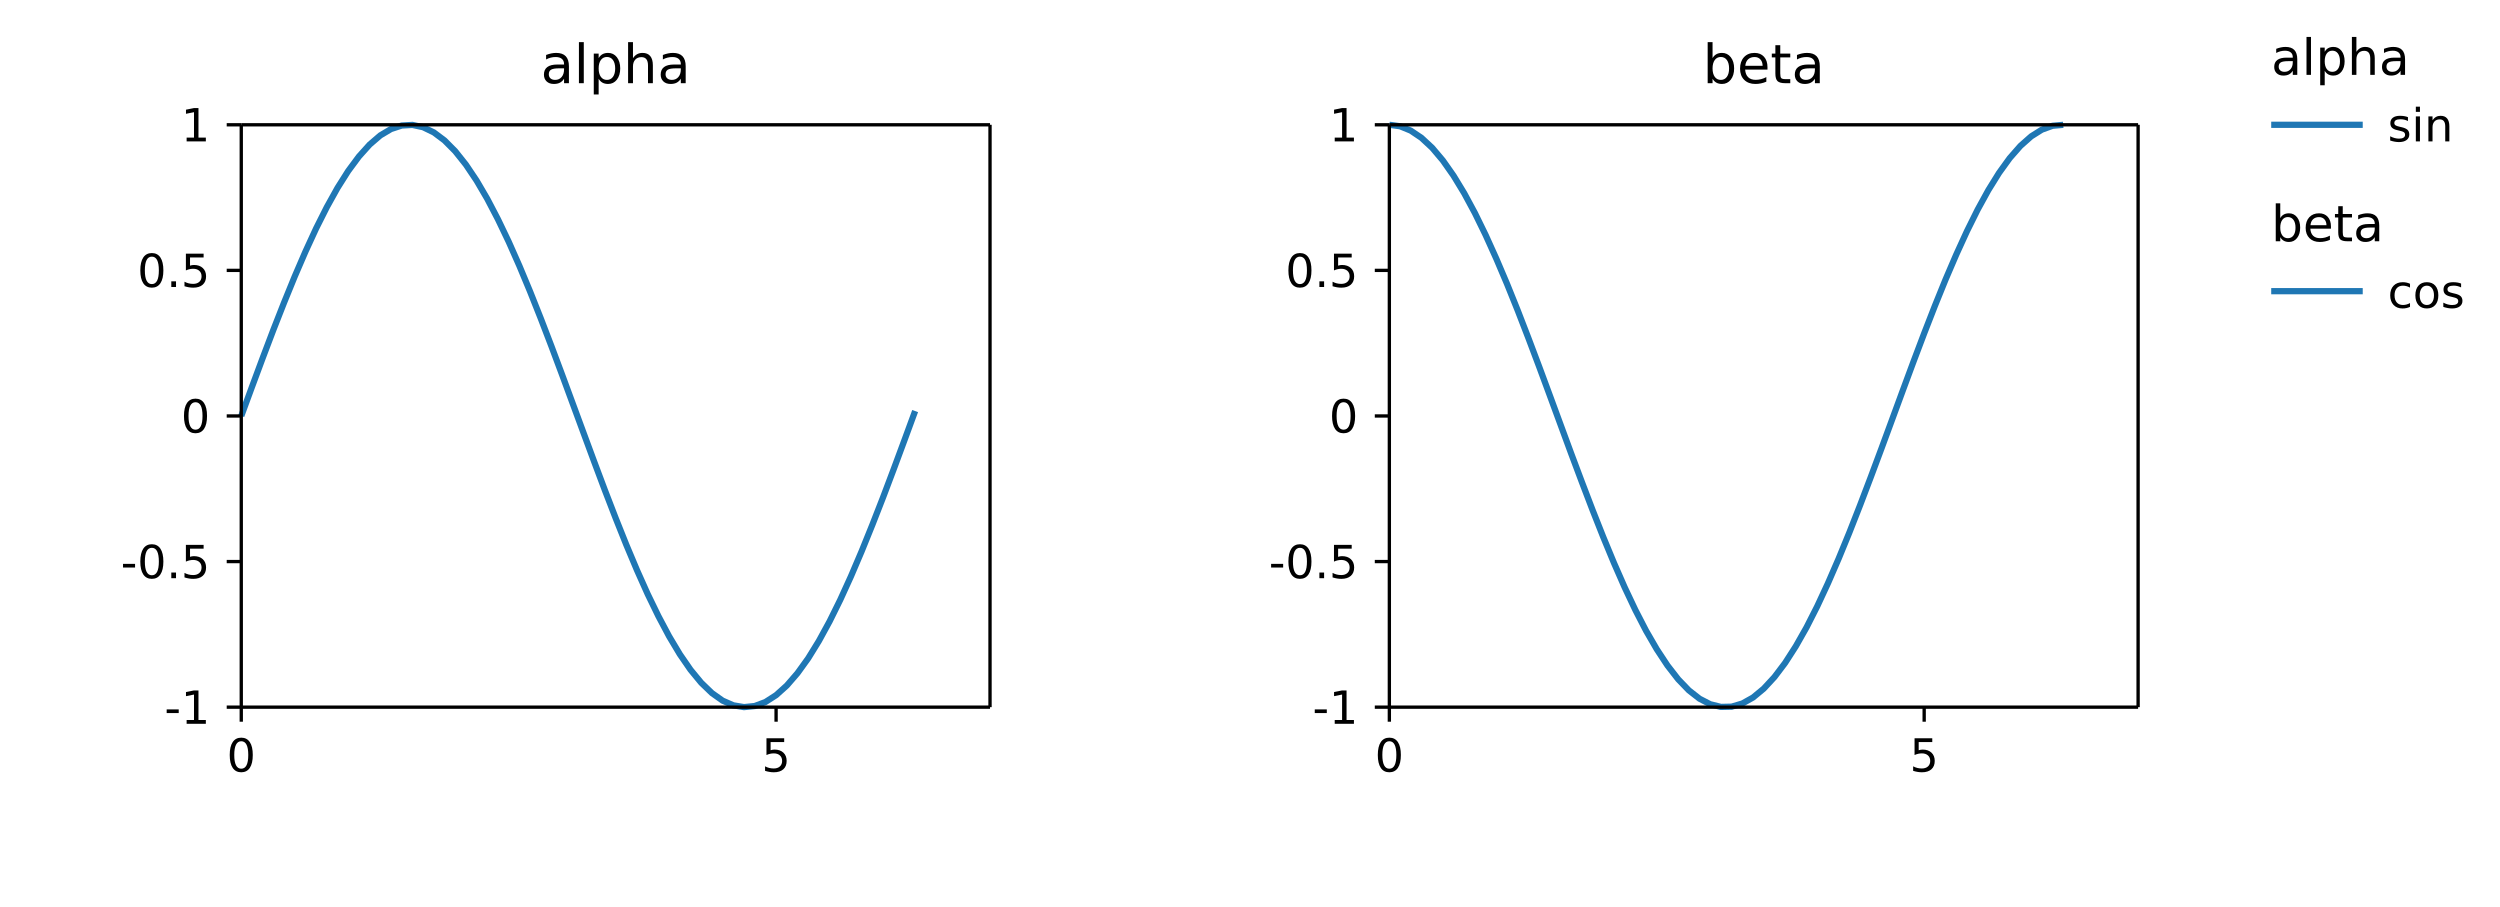
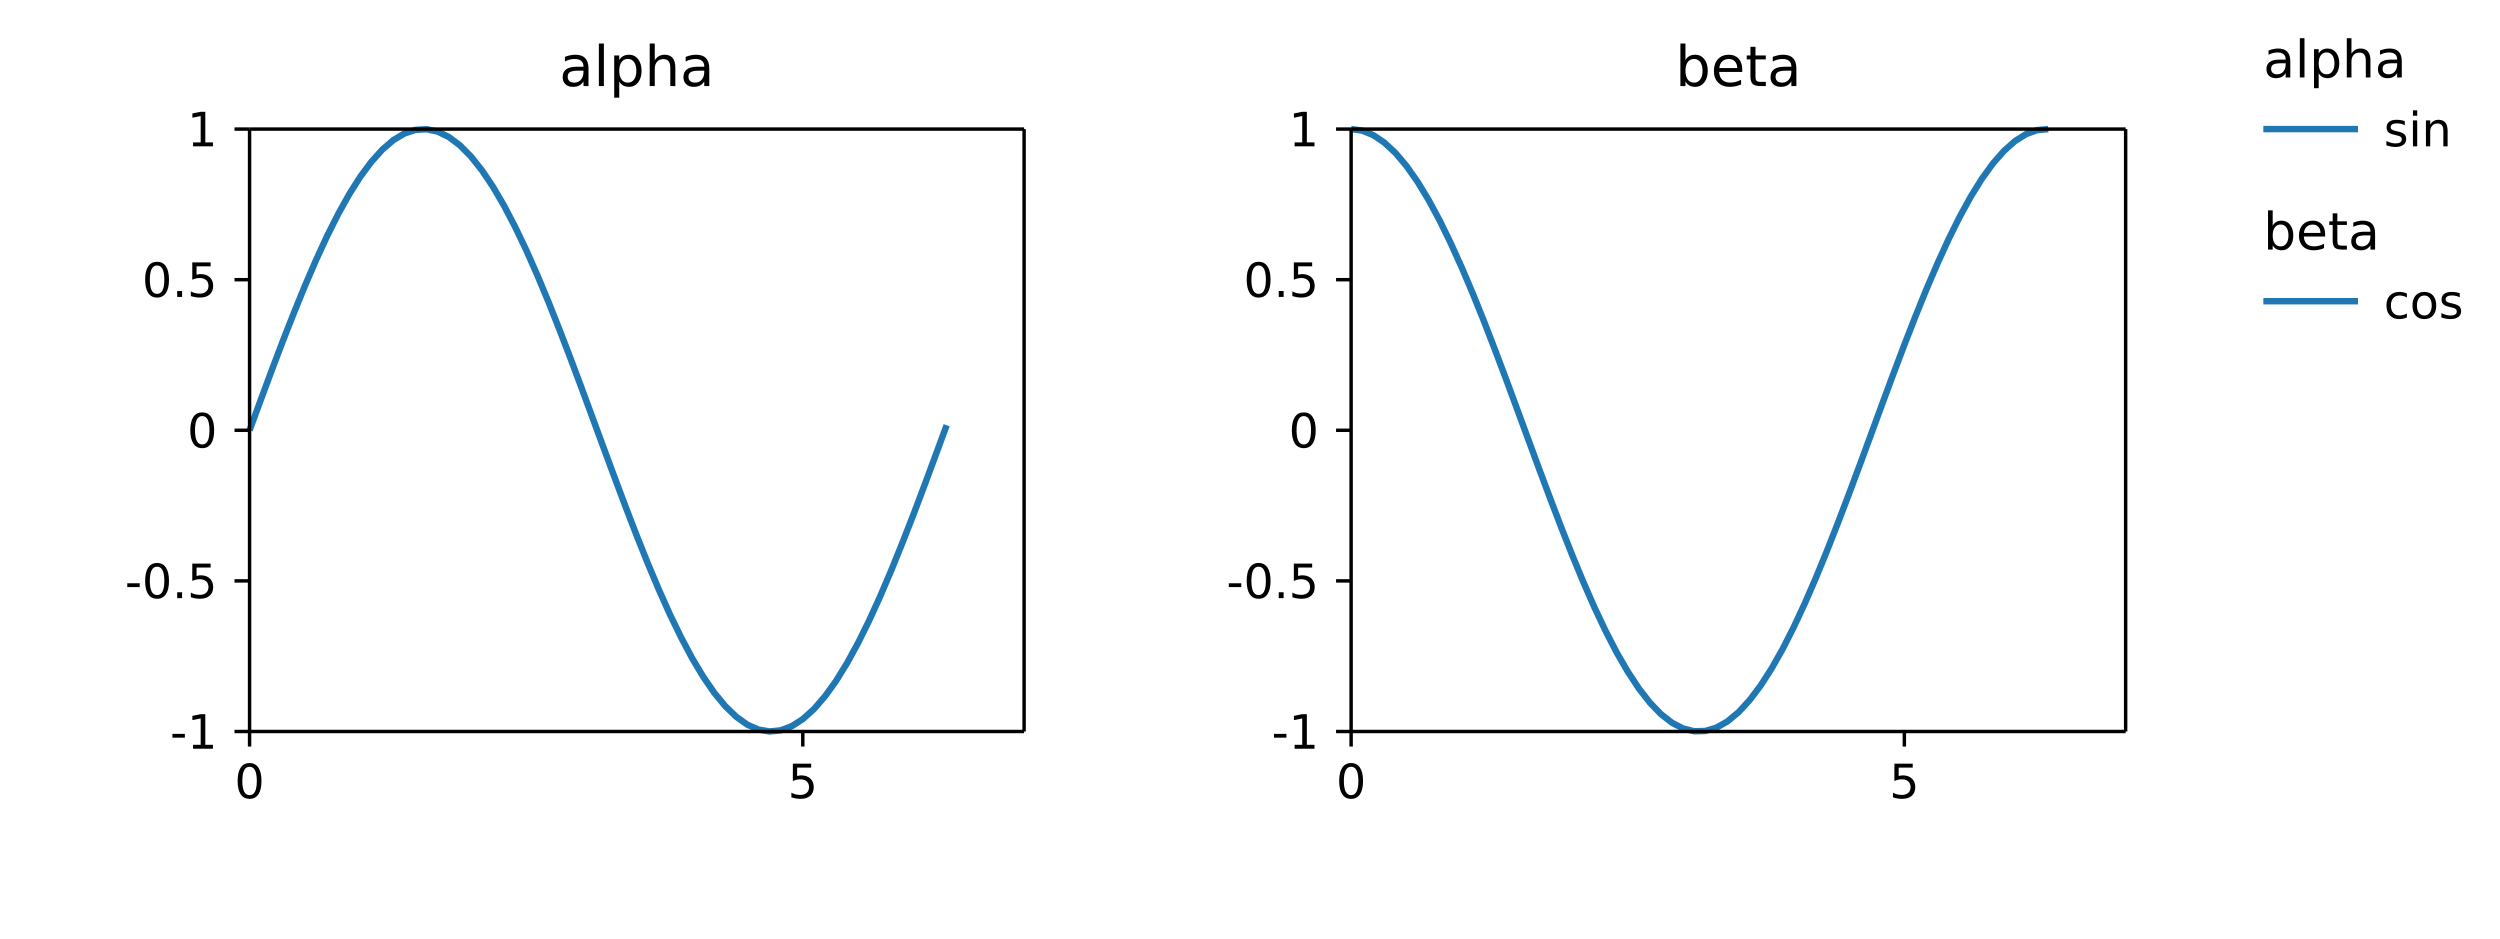
- <svg xmlns="http://www.w3.org/2000/svg" width="601" height="218" viewBox="0 0 601 218" font-family="DejaVu Sans, Bitstream Vera Sans, Verdana, Arial, sans-serif" font-size="11" style="background:#fff" data-plotlet-version="0.4.0" data-plotlet-schema="2" data-plotlet-kind="layout">
+ <svg xmlns="http://www.w3.org/2000/svg" width="581" height="218" viewBox="0 0 581 218" font-family="DejaVu Sans, Bitstream Vera Sans, Verdana, Arial, sans-serif" font-size="11" style="background:#fff" data-plotlet-version="0.4.0" data-plotlet-schema="2" data-plotlet-kind="layout">
  <g transform="translate(58.00,30.00)" data-plotlet-kind="panel" data-plotlet-title="alpha" data-plotlet-xscale="linear" data-plotlet-yscale="linear" data-plotlet-xlim="0.0,7.0" data-plotlet-ylim="-1.0,1.0" data-plotlet-panel-bbox="0,0,256,218" data-plotlet-data-area="58,30,180,140">
    <g class="plotlet-artist" data-plotlet-type="line" data-plotlet-index="0" data-plotlet-label="sin" data-plotlet-color="#1f77b4" data-plotlet-n="64" data-plotlet-x-min="0.0" data-plotlet-x-max="6.300000000000001" data-plotlet-y-min="-0.9999232575641008" data-plotlet-y-max="0.9995736030415051">
      <path d="M0.00,70.00L2.57,63.01L5.14,56.09L7.71,49.31L10.29,42.74L12.86,36.44L15.43,30.48L18.00,24.90L20.57,19.79L23.14,15.17L25.71,11.10L28.29,7.62L30.86,4.76L33.43,2.55L36.00,1.02L38.57,0.18L41.14,0.03L43.71,0.58L46.29,1.83L48.86,3.76L51.43,6.35L54.00,9.58L56.57,13.41L59.14,17.80L61.71,22.72L64.29,28.11L66.86,33.91L69.43,40.08L72.00,46.55L74.57,53.25L77.14,60.12L79.71,67.09L82.29,74.09L84.86,81.04L87.43,87.89L90.00,94.55L92.57,100.98L95.14,107.09L97.71,112.83L100.29,118.14L102.86,122.98L105.43,127.28L108.00,131.01L110.57,134.13L113.14,136.61L115.71,138.43L118.29,139.56L120.86,139.99L123.43,139.73L126.00,138.77L128.57,137.12L131.14,134.81L133.71,131.84L136.29,128.26L138.86,124.09L141.43,119.39L144.00,114.19L146.57,108.55L149.14,102.52L151.71,96.17L154.29,89.56L156.86,82.75L159.43,75.82L162.00,68.82" fill="none" stroke="#1f77b4" stroke-width="1.5" />
    </g>
    <line x1="0" y1="0" x2="180.0" y2="0" stroke="#000000" stroke-width="0.8" />
    <line x1="0" y1="140" x2="180.0" y2="140" stroke="#000000" stroke-width="0.8" />
    <line x1="0" y1="0" x2="0" y2="140" stroke="#000000" stroke-width="0.8" />
    <line x1="180.0" y1="0" x2="180.0" y2="140" stroke="#000000" stroke-width="0.8" />
    <line x1="0.00" x2="0.00" y1="140" y2="143.5" stroke="#000000" stroke-width="0.8" />
    <path d="M-0.003 148.195Q-0.841 148.195 -1.262 149.02Q-1.684 149.844 -1.684 151.499Q-1.684 153.147 -1.262 153.972Q-0.841 154.796 -0.003 154.796Q0.841 154.796 1.262 153.972Q1.684 153.147 1.684 151.499Q1.684 149.844 1.262 149.02Q0.841 148.195 -0.003 148.195ZM-0.003 147.336Q1.345 147.336 2.057 148.402Q2.769 149.468 2.769 151.499Q2.769 153.523 2.057 154.59Q1.345 155.656 -0.003 155.656Q-1.351 155.656 -2.062 154.59Q-2.774 153.523 -2.774 151.499Q-2.774 149.468 -2.062 148.402Q-1.351 147.336 -0.003 147.336Z" fill="#000" />
    <line x1="128.57" x2="128.57" y1="140" y2="143.5" stroke="#000000" stroke-width="0.8" />
    <path d="M126.259 147.481H130.518V148.394H127.253V150.36Q127.489 150.279 127.725 150.239Q127.962 150.199 128.198 150.199Q129.541 150.199 130.325 150.935Q131.109 151.67 131.109 152.927Q131.109 154.222 130.304 154.939Q129.498 155.656 128.032 155.656Q127.527 155.656 127.003 155.57Q126.479 155.484 125.921 155.312V154.222Q126.404 154.485 126.92 154.614Q127.435 154.743 128.01 154.743Q128.939 154.743 129.482 154.254Q130.024 153.765 130.024 152.927Q130.024 152.089 129.482 151.601Q128.939 151.112 128.01 151.112Q127.575 151.112 127.143 151.208Q126.71 151.305 126.259 151.509Z" fill="#000" />
    <line x1="0" x2="-3.5" y1="140.00" y2="140.00" stroke="#000000" stroke-width="0.8" />
    <path d="M-17.931 140.546H-15.036V141.427H-17.931ZM-13.134 143.087H-11.362V136.969L-13.29 137.356V136.368L-11.373 135.981H-10.288V143.087H-8.515V144.0H-13.134Z" fill="#000" />
    <line x1="0" x2="-3.5" y1="105.00" y2="105.00" stroke="#000000" stroke-width="0.8" />
    <path d="M-28.426 105.546H-25.531V106.427H-28.426ZM-21.497 101.695Q-22.335 101.695 -22.757 102.52Q-23.178 103.344 -23.178 104.999Q-23.178 106.647 -22.757 107.472Q-22.335 108.296 -21.497 108.296Q-20.654 108.296 -20.232 107.472Q-19.811 106.647 -19.811 104.999Q-19.811 103.344 -20.232 102.52Q-20.654 101.695 -21.497 101.695ZM-21.497 100.836Q-20.149 100.836 -19.437 101.902Q-18.726 102.968 -18.726 104.999Q-18.726 107.023 -19.437 108.09Q-20.149 109.156 -21.497 109.156Q-22.845 109.156 -23.557 108.09Q-24.269 107.023 -24.269 104.999Q-24.269 102.968 -23.557 101.902Q-22.845 100.836 -21.497 100.836ZM-16.819 107.636H-15.686V109.0H-16.819ZM-13.312 100.981H-9.052V101.894H-12.318V103.86Q-12.082 103.779 -11.845 103.739Q-11.609 103.699 -11.373 103.699Q-10.03 103.699 -9.246 104.435Q-8.461 105.17 -8.461 106.427Q-8.461 107.722 -9.267 108.439Q-10.073 109.156 -11.539 109.156Q-12.044 109.156 -12.568 109.07Q-13.091 108.984 -13.65 108.812V107.722Q-13.167 107.985 -12.651 108.114Q-12.135 108.243 -11.561 108.243Q-10.631 108.243 -10.089 107.754Q-9.546 107.265 -9.546 106.427Q-9.546 105.589 -10.089 105.101Q-10.631 104.612 -11.561 104.612Q-11.996 104.612 -12.428 104.708Q-12.86 104.805 -13.312 105.009Z" fill="#000" />
    <line x1="0" x2="-3.5" y1="70.00" y2="70.00" stroke="#000000" stroke-width="0.8" />
    <path d="M-11.002 66.695Q-11.84 66.695 -12.261 67.52Q-12.683 68.344 -12.683 69.999Q-12.683 71.647 -12.261 72.472Q-11.84 73.296 -11.002 73.296Q-10.159 73.296 -9.737 72.472Q-9.315 71.647 -9.315 69.999Q-9.315 68.344 -9.737 67.52Q-10.159 66.695 -11.002 66.695ZM-11.002 65.836Q-9.654 65.836 -8.942 66.902Q-8.23 67.968 -8.23 69.999Q-8.23 72.023 -8.942 73.09Q-9.654 74.156 -11.002 74.156Q-12.35 74.156 -13.062 73.09Q-13.773 72.023 -13.773 69.999Q-13.773 67.968 -13.062 66.902Q-12.35 65.836 -11.002 65.836Z" fill="#000" />
    <line x1="0" x2="-3.5" y1="35.00" y2="35.00" stroke="#000000" stroke-width="0.8" />
    <path d="M-21.497 31.695Q-22.335 31.695 -22.757 32.52Q-23.178 33.344 -23.178 34.999Q-23.178 36.647 -22.757 37.472Q-22.335 38.296 -21.497 38.296Q-20.654 38.296 -20.232 37.472Q-19.811 36.647 -19.811 34.999Q-19.811 33.344 -20.232 32.52Q-20.654 31.695 -21.497 31.695ZM-21.497 30.836Q-20.149 30.836 -19.437 31.902Q-18.726 32.968 -18.726 34.999Q-18.726 37.023 -19.437 38.09Q-20.149 39.156 -21.497 39.156Q-22.845 39.156 -23.557 38.09Q-24.269 37.023 -24.269 34.999Q-24.269 32.968 -23.557 31.902Q-22.845 30.836 -21.497 30.836ZM-16.819 37.636H-15.686V39.0H-16.819ZM-13.312 30.981H-9.052V31.894H-12.318V33.86Q-12.082 33.779 -11.845 33.739Q-11.609 33.699 -11.373 33.699Q-10.03 33.699 -9.246 34.435Q-8.461 35.17 -8.461 36.427Q-8.461 37.722 -9.267 38.439Q-10.073 39.156 -11.539 39.156Q-12.044 39.156 -12.568 39.07Q-13.091 38.984 -13.65 38.812V37.722Q-13.167 37.985 -12.651 38.114Q-12.135 38.243 -11.561 38.243Q-10.631 38.243 -10.089 37.754Q-9.546 37.265 -9.546 36.427Q-9.546 35.589 -10.089 35.101Q-10.631 34.612 -11.561 34.612Q-11.996 34.612 -12.428 34.708Q-12.86 34.805 -13.312 35.009Z" fill="#000" />
    <line x1="0" x2="-3.5" y1="0.00" y2="0.00" stroke="#000000" stroke-width="0.8" />
    <path d="M-13.134 3.087H-11.362V-3.031L-13.29 -2.644V-3.632L-11.373 -4.019H-10.288V3.087H-8.515V4.0H-13.134Z" fill="#000" />
    <path d="M76.438 -13.574Q75.023 -13.574 74.477 -13.25Q73.931 -12.926 73.931 -12.146Q73.931 -11.523 74.34 -11.158Q74.75 -10.793 75.454 -10.793Q76.426 -10.793 77.013 -11.482Q77.6 -12.171 77.6 -13.313V-13.574ZM78.768 -14.056V-10.0H77.6V-11.079Q77.2 -10.432 76.603 -10.124Q76.007 -9.816 75.143 -9.816Q74.052 -9.816 73.407 -10.428Q72.763 -11.041 72.763 -12.069Q72.763 -13.269 73.566 -13.878Q74.369 -14.488 75.962 -14.488H77.6V-14.602Q77.6 -15.408 77.07 -15.849Q76.54 -16.291 75.581 -16.291Q74.972 -16.291 74.394 -16.145Q73.817 -15.999 73.283 -15.707V-16.786Q73.925 -17.033 74.528 -17.157Q75.131 -17.281 75.702 -17.281Q77.244 -17.281 78.006 -16.481Q78.768 -15.681 78.768 -14.056ZM81.174 -19.877H82.342V-10.0H81.174ZM85.915 -11.066V-7.296H84.741V-17.109H85.915V-16.03Q86.283 -16.665 86.845 -16.973Q87.407 -17.281 88.188 -17.281Q89.483 -17.281 90.292 -16.252Q91.101 -15.224 91.101 -13.548Q91.101 -11.873 90.292 -10.844Q89.483 -9.816 88.188 -9.816Q87.407 -9.816 86.845 -10.124Q86.283 -10.432 85.915 -11.066ZM89.889 -13.548Q89.889 -14.837 89.359 -15.57Q88.829 -16.303 87.902 -16.303Q86.975 -16.303 86.445 -15.57Q85.915 -14.837 85.915 -13.548Q85.915 -12.26 86.445 -11.527Q86.975 -10.793 87.902 -10.793Q88.829 -10.793 89.359 -11.527Q89.889 -12.26 89.889 -13.548ZM98.947 -14.291V-10.0H97.779V-14.253Q97.779 -15.262 97.385 -15.764Q96.992 -16.265 96.205 -16.265Q95.259 -16.265 94.713 -15.662Q94.167 -15.059 94.167 -14.018V-10.0H92.993V-19.877H94.167V-16.005Q94.586 -16.646 95.154 -16.963Q95.722 -17.281 96.465 -17.281Q97.69 -17.281 98.319 -16.522Q98.947 -15.764 98.947 -14.291ZM104.508 -13.574Q103.092 -13.574 102.546 -13.25Q102 -12.926 102 -12.146Q102 -11.523 102.41 -11.158Q102.819 -10.793 103.524 -10.793Q104.495 -10.793 105.082 -11.482Q105.669 -12.171 105.669 -13.313V-13.574ZM106.837 -14.056V-10.0H105.669V-11.079Q105.269 -10.432 104.673 -10.124Q104.076 -9.816 103.213 -9.816Q102.121 -9.816 101.477 -10.428Q100.832 -11.041 100.832 -12.069Q100.832 -13.269 101.635 -13.878Q102.438 -14.488 104.031 -14.488H105.669V-14.602Q105.669 -15.408 105.139 -15.849Q104.609 -16.291 103.651 -16.291Q103.041 -16.291 102.464 -16.145Q101.886 -15.999 101.353 -15.707V-16.786Q101.994 -17.033 102.597 -17.157Q103.2 -17.281 103.771 -17.281Q105.314 -17.281 106.075 -16.481Q106.837 -15.681 106.837 -14.056Z" fill="#000" />
  </g>
-   <g transform="translate(334.00,30.00)" data-plotlet-kind="panel" data-plotlet-title="beta" data-plotlet-xscale="linear" data-plotlet-yscale="linear" data-plotlet-xlim="0.0,7.0" data-plotlet-ylim="-1.0,1.0" data-plotlet-panel-bbox="276,0,256,218" data-plotlet-data-area="58,30,180,140">
+   <g transform="translate(314.00,30.00)" data-plotlet-kind="panel" data-plotlet-title="beta" data-plotlet-xscale="linear" data-plotlet-yscale="linear" data-plotlet-xlim="0.0,7.0" data-plotlet-ylim="-1.0,1.0" data-plotlet-panel-bbox="256,0,256,218" data-plotlet-data-area="58,30,180,140">
    <g class="plotlet-artist" data-plotlet-type="line" data-plotlet-index="0" data-plotlet-label="cos" data-plotlet-color="#1f77b4" data-plotlet-n="64" data-plotlet-x-min="0.0" data-plotlet-x-max="6.300000000000001" data-plotlet-y-min="-0.9991351502732795" data-plotlet-y-max="1.0">
      <path d="M0.00,0.00L2.57,0.35L5.14,1.40L7.71,3.13L10.29,5.53L12.86,8.57L15.43,12.23L18.00,16.46L20.57,21.23L23.14,26.49L25.71,32.18L28.29,38.25L30.86,44.63L33.43,51.28L36.00,58.10L38.57,65.05L41.14,72.04L43.71,79.02L46.29,85.90L48.86,92.63L51.43,99.13L54.00,105.34L56.57,111.20L59.14,116.64L61.71,121.62L64.29,126.08L66.86,129.98L69.43,133.29L72.00,135.96L74.57,137.97L77.14,139.30L79.71,139.94L82.29,139.88L84.86,139.12L87.43,137.68L90.00,135.55L92.57,132.77L95.14,129.37L97.71,125.37L100.29,120.82L102.86,115.76L105.43,110.24L108.00,104.32L110.57,98.06L113.14,91.51L115.71,84.76L118.29,77.85L120.86,70.87L123.43,63.88L126.00,56.94L128.57,50.14L131.14,43.54L133.71,37.20L136.29,31.19L138.86,25.57L141.43,20.39L144.00,15.71L146.57,11.57L149.14,8.01L151.71,5.08L154.29,2.79L156.86,1.17L159.43,0.24L162.00,0.01" fill="none" stroke="#1f77b4" stroke-width="1.5" />
    </g>
    <line x1="0" y1="0" x2="180.0" y2="0" stroke="#000000" stroke-width="0.8" />
    <line x1="0" y1="140" x2="180.0" y2="140" stroke="#000000" stroke-width="0.8" />
    <line x1="0" y1="0" x2="0" y2="140" stroke="#000000" stroke-width="0.8" />
    <line x1="180.0" y1="0" x2="180.0" y2="140" stroke="#000000" stroke-width="0.8" />
    <line x1="0.00" x2="0.00" y1="140" y2="143.5" stroke="#000000" stroke-width="0.8" />
    <path d="M-0.003 148.195Q-0.841 148.195 -1.262 149.02Q-1.684 149.844 -1.684 151.499Q-1.684 153.147 -1.262 153.972Q-0.841 154.796 -0.003 154.796Q0.841 154.796 1.262 153.972Q1.684 153.147 1.684 151.499Q1.684 149.844 1.262 149.02Q0.841 148.195 -0.003 148.195ZM-0.003 147.336Q1.345 147.336 2.057 148.402Q2.769 149.468 2.769 151.499Q2.769 153.523 2.057 154.59Q1.345 155.656 -0.003 155.656Q-1.351 155.656 -2.062 154.59Q-2.774 153.523 -2.774 151.499Q-2.774 149.468 -2.062 148.402Q-1.351 147.336 -0.003 147.336Z" fill="#000" />
    <line x1="128.57" x2="128.57" y1="140" y2="143.5" stroke="#000000" stroke-width="0.8" />
    <path d="M126.259 147.481H130.518V148.394H127.253V150.36Q127.489 150.279 127.725 150.239Q127.962 150.199 128.198 150.199Q129.541 150.199 130.325 150.935Q131.109 151.67 131.109 152.927Q131.109 154.222 130.304 154.939Q129.498 155.656 128.032 155.656Q127.527 155.656 127.003 155.57Q126.479 155.484 125.921 155.312V154.222Q126.404 154.485 126.92 154.614Q127.435 154.743 128.01 154.743Q128.939 154.743 129.482 154.254Q130.024 153.765 130.024 152.927Q130.024 152.089 129.482 151.601Q128.939 151.112 128.01 151.112Q127.575 151.112 127.143 151.208Q126.71 151.305 126.259 151.509Z" fill="#000" />
    <line x1="0" x2="-3.5" y1="140.00" y2="140.00" stroke="#000000" stroke-width="0.8" />
    <path d="M-17.931 140.546H-15.036V141.427H-17.931ZM-13.134 143.087H-11.362V136.969L-13.29 137.356V136.368L-11.373 135.981H-10.288V143.087H-8.515V144.0H-13.134Z" fill="#000" />
    <line x1="0" x2="-3.5" y1="105.00" y2="105.00" stroke="#000000" stroke-width="0.8" />
    <path d="M-28.426 105.546H-25.531V106.427H-28.426ZM-21.497 101.695Q-22.335 101.695 -22.757 102.52Q-23.178 103.344 -23.178 104.999Q-23.178 106.647 -22.757 107.472Q-22.335 108.296 -21.497 108.296Q-20.654 108.296 -20.232 107.472Q-19.811 106.647 -19.811 104.999Q-19.811 103.344 -20.232 102.52Q-20.654 101.695 -21.497 101.695ZM-21.497 100.836Q-20.149 100.836 -19.437 101.902Q-18.726 102.968 -18.726 104.999Q-18.726 107.023 -19.437 108.09Q-20.149 109.156 -21.497 109.156Q-22.845 109.156 -23.557 108.09Q-24.269 107.023 -24.269 104.999Q-24.269 102.968 -23.557 101.902Q-22.845 100.836 -21.497 100.836ZM-16.819 107.636H-15.686V109.0H-16.819ZM-13.312 100.981H-9.052V101.894H-12.318V103.86Q-12.082 103.779 -11.845 103.739Q-11.609 103.699 -11.373 103.699Q-10.03 103.699 -9.246 104.435Q-8.461 105.17 -8.461 106.427Q-8.461 107.722 -9.267 108.439Q-10.073 109.156 -11.539 109.156Q-12.044 109.156 -12.568 109.07Q-13.091 108.984 -13.65 108.812V107.722Q-13.167 107.985 -12.651 108.114Q-12.135 108.243 -11.561 108.243Q-10.631 108.243 -10.089 107.754Q-9.546 107.265 -9.546 106.427Q-9.546 105.589 -10.089 105.101Q-10.631 104.612 -11.561 104.612Q-11.996 104.612 -12.428 104.708Q-12.86 104.805 -13.312 105.009Z" fill="#000" />
    <line x1="0" x2="-3.5" y1="70.00" y2="70.00" stroke="#000000" stroke-width="0.8" />
    <path d="M-11.002 66.695Q-11.84 66.695 -12.261 67.52Q-12.683 68.344 -12.683 69.999Q-12.683 71.647 -12.261 72.472Q-11.84 73.296 -11.002 73.296Q-10.159 73.296 -9.737 72.472Q-9.315 71.647 -9.315 69.999Q-9.315 68.344 -9.737 67.52Q-10.159 66.695 -11.002 66.695ZM-11.002 65.836Q-9.654 65.836 -8.942 66.902Q-8.23 67.968 -8.23 69.999Q-8.23 72.023 -8.942 73.09Q-9.654 74.156 -11.002 74.156Q-12.35 74.156 -13.062 73.09Q-13.773 72.023 -13.773 69.999Q-13.773 67.968 -13.062 66.902Q-12.35 65.836 -11.002 65.836Z" fill="#000" />
    <line x1="0" x2="-3.5" y1="35.00" y2="35.00" stroke="#000000" stroke-width="0.8" />
    <path d="M-21.497 31.695Q-22.335 31.695 -22.757 32.52Q-23.178 33.344 -23.178 34.999Q-23.178 36.647 -22.757 37.472Q-22.335 38.296 -21.497 38.296Q-20.654 38.296 -20.232 37.472Q-19.811 36.647 -19.811 34.999Q-19.811 33.344 -20.232 32.52Q-20.654 31.695 -21.497 31.695ZM-21.497 30.836Q-20.149 30.836 -19.437 31.902Q-18.726 32.968 -18.726 34.999Q-18.726 37.023 -19.437 38.09Q-20.149 39.156 -21.497 39.156Q-22.845 39.156 -23.557 38.09Q-24.269 37.023 -24.269 34.999Q-24.269 32.968 -23.557 31.902Q-22.845 30.836 -21.497 30.836ZM-16.819 37.636H-15.686V39.0H-16.819ZM-13.312 30.981H-9.052V31.894H-12.318V33.86Q-12.082 33.779 -11.845 33.739Q-11.609 33.699 -11.373 33.699Q-10.03 33.699 -9.246 34.435Q-8.461 35.17 -8.461 36.427Q-8.461 37.722 -9.267 38.439Q-10.073 39.156 -11.539 39.156Q-12.044 39.156 -12.568 39.07Q-13.091 38.984 -13.65 38.812V37.722Q-13.167 37.985 -12.651 38.114Q-12.135 38.243 -11.561 38.243Q-10.631 38.243 -10.089 37.754Q-9.546 37.265 -9.546 36.427Q-9.546 35.589 -10.089 35.101Q-10.631 34.612 -11.561 34.612Q-11.996 34.612 -12.428 34.708Q-12.86 34.805 -13.312 35.009Z" fill="#000" />
    <line x1="0" x2="-3.5" y1="0.00" y2="0.00" stroke="#000000" stroke-width="0.8" />
    <path d="M-13.134 3.087H-11.362V-3.031L-13.29 -2.644V-3.632L-11.373 -4.019H-10.288V3.087H-8.515V4.0H-13.134Z" fill="#000" />
    <path d="M81.672 -13.548Q81.672 -14.837 81.142 -15.57Q80.612 -16.303 79.685 -16.303Q78.758 -16.303 78.228 -15.57Q77.698 -14.837 77.698 -13.548Q77.698 -12.26 78.228 -11.527Q78.758 -10.793 79.685 -10.793Q80.612 -10.793 81.142 -11.527Q81.672 -12.26 81.672 -13.548ZM77.698 -16.03Q78.066 -16.665 78.628 -16.973Q79.19 -17.281 79.971 -17.281Q81.266 -17.281 82.075 -16.252Q82.884 -15.224 82.884 -13.548Q82.884 -11.873 82.075 -10.844Q81.266 -9.816 79.971 -9.816Q79.19 -9.816 78.628 -10.124Q78.066 -10.432 77.698 -11.066V-10.0H76.524V-19.877H77.698ZM90.901 -13.847V-13.275H85.531Q85.607 -12.069 86.258 -11.438Q86.909 -10.806 88.07 -10.806Q88.743 -10.806 89.375 -10.971Q90.006 -11.136 90.628 -11.466V-10.362Q90.0 -10.095 89.34 -9.956Q88.68 -9.816 88 -9.816Q86.299 -9.816 85.306 -10.806Q84.312 -11.796 84.312 -13.485Q84.312 -15.23 85.255 -16.256Q86.198 -17.281 87.797 -17.281Q89.232 -17.281 90.067 -16.357Q90.901 -15.434 90.901 -13.847ZM89.733 -14.189Q89.721 -15.148 89.197 -15.719Q88.673 -16.291 87.81 -16.291Q86.833 -16.291 86.245 -15.738Q85.658 -15.186 85.569 -14.183ZM93.974 -19.128V-17.109H96.379V-16.202H93.974V-12.342Q93.974 -11.473 94.212 -11.225Q94.45 -10.978 95.18 -10.978H96.379V-10.0H95.18Q93.828 -10.0 93.313 -10.505Q92.799 -11.009 92.799 -12.342V-16.202H91.942V-17.109H92.799V-19.128ZM101.146 -13.574Q99.731 -13.574 99.185 -13.25Q98.639 -12.926 98.639 -12.146Q98.639 -11.523 99.049 -11.158Q99.458 -10.793 100.163 -10.793Q101.134 -10.793 101.721 -11.482Q102.308 -12.171 102.308 -13.313V-13.574ZM103.476 -14.056V-10.0H102.308V-11.079Q101.908 -10.432 101.312 -10.124Q100.715 -9.816 99.852 -9.816Q98.76 -9.816 98.115 -10.428Q97.471 -11.041 97.471 -12.069Q97.471 -13.269 98.274 -13.878Q99.077 -14.488 100.67 -14.488H102.308V-14.602Q102.308 -15.408 101.778 -15.849Q101.248 -16.291 100.29 -16.291Q99.68 -16.291 99.103 -16.145Q98.525 -15.999 97.992 -15.707V-16.786Q98.633 -17.033 99.236 -17.157Q99.839 -17.281 100.41 -17.281Q101.953 -17.281 102.714 -16.481Q103.476 -15.681 103.476 -14.056Z" fill="#000" />
  </g>
-   <g transform="translate(538.00,0.00)">
+   <g transform="translate(518.00,0.00)">
    <path d="M12.113 14.701Q10.807 14.701 10.303 15.0Q9.799 15.299 9.799 16.02Q9.799 16.594 10.177 16.931Q10.555 17.268 11.205 17.268Q12.102 17.268 12.644 16.632Q13.186 15.996 13.186 14.941V14.701ZM14.264 14.256V18.0H13.186V17.004Q12.816 17.602 12.266 17.886Q11.715 18.17 10.918 18.17Q9.91 18.17 9.315 17.604Q8.721 17.039 8.721 16.09Q8.721 14.982 9.462 14.42Q10.203 13.857 11.674 13.857H13.186V13.752Q13.186 13.008 12.696 12.601Q12.207 12.193 11.322 12.193Q10.76 12.193 10.227 12.328Q9.693 12.463 9.201 12.732V11.736Q9.793 11.508 10.35 11.394Q10.906 11.279 11.434 11.279Q12.857 11.279 13.561 12.018Q14.264 12.756 14.264 14.256ZM16.484 8.883H17.562V18.0H16.484ZM20.861 17.016V20.496H19.777V11.438H20.861V12.434Q21.201 11.848 21.72 11.563Q22.238 11.279 22.959 11.279Q24.154 11.279 24.901 12.229Q25.648 13.178 25.648 14.725Q25.648 16.271 24.901 17.221Q24.154 18.17 22.959 18.17Q22.238 18.17 21.72 17.886Q21.201 17.602 20.861 17.016ZM24.529 14.725Q24.529 13.535 24.04 12.858Q23.551 12.182 22.695 12.182Q21.84 12.182 21.351 12.858Q20.861 13.535 20.861 14.725Q20.861 15.914 21.351 16.591Q21.84 17.268 22.695 17.268Q23.551 17.268 24.04 16.591Q24.529 15.914 24.529 14.725ZM32.891 14.039V18.0H31.812V14.074Q31.812 13.143 31.449 12.68Q31.086 12.217 30.359 12.217Q29.486 12.217 28.982 12.773Q28.479 13.33 28.479 14.291V18.0H27.395V8.883H28.479V12.457Q28.865 11.865 29.39 11.572Q29.914 11.279 30.6 11.279Q31.73 11.279 32.311 11.979Q32.891 12.68 32.891 14.039ZM38.023 14.701Q36.717 14.701 36.213 15.0Q35.709 15.299 35.709 16.02Q35.709 16.594 36.087 16.931Q36.465 17.268 37.115 17.268Q38.012 17.268 38.554 16.632Q39.096 15.996 39.096 14.941V14.701ZM40.174 14.256V18.0H39.096V17.004Q38.727 17.602 38.176 17.886Q37.625 18.17 36.828 18.17Q35.82 18.17 35.226 17.604Q34.631 17.039 34.631 16.09Q34.631 14.982 35.372 14.42Q36.113 13.857 37.584 13.857H39.096V13.752Q39.096 13.008 38.606 12.601Q38.117 12.193 37.232 12.193Q36.67 12.193 36.137 12.328Q35.604 12.463 35.111 12.732V11.736Q35.703 11.508 36.26 11.394Q36.816 11.279 37.344 11.279Q38.768 11.279 39.471 12.018Q40.174 12.756 40.174 14.256Z" fill="#000" />
    <line x1="8" x2="30" y1="30.0" y2="30.0" stroke="#1f77b4" stroke-width="1.5" />
    <path d="M40.872 28.162V29.096Q40.453 28.881 40.001 28.774Q39.55 28.667 39.067 28.667Q38.331 28.667 37.963 28.892Q37.595 29.118 37.595 29.569Q37.595 29.913 37.858 30.109Q38.122 30.305 38.917 30.482L39.255 30.557Q40.308 30.783 40.751 31.194Q41.194 31.604 41.194 32.34Q41.194 33.178 40.531 33.667Q39.867 34.156 38.707 34.156Q38.224 34.156 37.7 34.062Q37.176 33.968 36.596 33.78V32.759Q37.144 33.044 37.676 33.186Q38.208 33.329 38.729 33.329Q39.427 33.329 39.803 33.09Q40.179 32.851 40.179 32.416Q40.179 32.013 39.907 31.798Q39.636 31.583 38.718 31.384L38.374 31.304Q37.456 31.11 37.047 30.71Q36.639 30.31 36.639 29.612Q36.639 28.763 37.241 28.301Q37.842 27.839 38.949 27.839Q39.497 27.839 39.98 27.92Q40.463 28 40.872 28.162ZM42.768 27.984H43.756V34.0H42.768ZM42.768 25.643H43.756V26.894H42.768ZM50.824 30.369V34.0H49.836V30.401Q49.836 29.547 49.503 29.123Q49.17 28.699 48.504 28.699Q47.704 28.699 47.242 29.209Q46.78 29.719 46.78 30.6V34.0H45.786V27.984H46.78V28.919Q47.134 28.376 47.615 28.108Q48.096 27.839 48.724 27.839Q49.761 27.839 50.292 28.481Q50.824 29.123 50.824 30.369Z" fill="#000" />
    <path d="M13.842 54.725Q13.842 53.535 13.353 52.858Q12.863 52.182 12.008 52.182Q11.152 52.182 10.663 52.858Q10.174 53.535 10.174 54.725Q10.174 55.914 10.663 56.591Q11.152 57.268 12.008 57.268Q12.863 57.268 13.353 56.591Q13.842 55.914 13.842 54.725ZM10.174 52.434Q10.514 51.848 11.032 51.563Q11.551 51.279 12.271 51.279Q13.467 51.279 14.214 52.229Q14.961 53.178 14.961 54.725Q14.961 56.271 14.214 57.221Q13.467 58.17 12.271 58.17Q11.551 58.17 11.032 57.886Q10.514 57.602 10.174 57.016V58.0H9.09V48.883H10.174ZM22.361 54.449V54.977H17.404Q17.475 56.09 18.075 56.673Q18.676 57.256 19.748 57.256Q20.369 57.256 20.952 57.104Q21.535 56.951 22.109 56.646V57.666Q21.529 57.912 20.92 58.041Q20.311 58.17 19.684 58.17Q18.113 58.17 17.196 57.256Q16.279 56.342 16.279 54.783Q16.279 53.172 17.149 52.226Q18.02 51.279 19.496 51.279Q20.82 51.279 21.591 52.132Q22.361 52.984 22.361 54.449ZM21.283 54.133Q21.271 53.248 20.788 52.721Q20.305 52.193 19.508 52.193Q18.605 52.193 18.063 52.703Q17.521 53.213 17.439 54.139ZM25.197 49.574V51.438H27.418V52.275H25.197V55.838Q25.197 56.641 25.417 56.869Q25.637 57.098 26.311 57.098H27.418V58.0H26.311Q25.062 58.0 24.588 57.534Q24.113 57.068 24.113 55.838V52.275H23.322V51.438H24.113V49.574ZM31.818 54.701Q30.512 54.701 30.008 55.0Q29.504 55.299 29.504 56.02Q29.504 56.594 29.882 56.931Q30.26 57.268 30.91 57.268Q31.807 57.268 32.349 56.632Q32.891 55.996 32.891 54.941V54.701ZM33.969 54.256V58.0H32.891V57.004Q32.521 57.602 31.971 57.886Q31.42 58.17 30.623 58.17Q29.615 58.17 29.021 57.604Q28.426 57.039 28.426 56.09Q28.426 54.982 29.167 54.42Q29.908 53.857 31.379 53.857H32.891V53.752Q32.891 53.008 32.401 52.601Q31.912 52.193 31.027 52.193Q30.465 52.193 29.932 52.328Q29.398 52.463 28.906 52.732V51.736Q29.498 51.508 30.055 51.394Q30.611 51.279 31.139 51.279Q32.562 51.279 33.266 52.018Q33.969 52.756 33.969 54.256Z" fill="#000" />
    <line x1="8" x2="30" y1="70.0" y2="70.0" stroke="#1f77b4" stroke-width="1.5" />
    <path d="M41.366 68.215V69.139Q40.947 68.908 40.525 68.793Q40.104 68.677 39.674 68.677Q38.712 68.677 38.181 69.287Q37.649 69.896 37.649 70.998Q37.649 72.099 38.181 72.708Q38.712 73.318 39.674 73.318Q40.104 73.318 40.525 73.202Q40.947 73.087 41.366 72.856V73.769Q40.952 73.962 40.509 74.059Q40.066 74.156 39.566 74.156Q38.208 74.156 37.407 73.302Q36.607 72.448 36.607 70.998Q36.607 69.526 37.415 68.683Q38.224 67.839 39.631 67.839Q40.087 67.839 40.522 67.933Q40.958 68.027 41.366 68.215ZM45.416 68.677Q44.621 68.677 44.159 69.298Q43.697 69.918 43.697 70.998Q43.697 72.077 44.156 72.698Q44.615 73.318 45.416 73.318Q46.205 73.318 46.667 72.695Q47.129 72.072 47.129 70.998Q47.129 69.929 46.667 69.303Q46.205 68.677 45.416 68.677ZM45.416 67.839Q46.705 67.839 47.44 68.677Q48.176 69.515 48.176 70.998Q48.176 72.475 47.44 73.315Q46.705 74.156 45.416 74.156Q44.121 74.156 43.388 73.315Q42.655 72.475 42.655 70.998Q42.655 69.515 43.388 68.677Q44.121 67.839 45.416 67.839ZM53.649 68.162V69.096Q53.23 68.881 52.779 68.774Q52.328 68.667 51.845 68.667Q51.109 68.667 50.741 68.892Q50.373 69.118 50.373 69.569Q50.373 69.913 50.636 70.109Q50.899 70.305 51.694 70.482L52.033 70.557Q53.085 70.783 53.529 71.194Q53.972 71.604 53.972 72.34Q53.972 73.178 53.308 73.667Q52.645 74.156 51.485 74.156Q51.001 74.156 50.478 74.062Q49.954 73.968 49.374 73.78V72.759Q49.922 73.044 50.454 73.186Q50.985 73.329 51.506 73.329Q52.205 73.329 52.581 73.09Q52.957 72.851 52.957 72.416Q52.957 72.013 52.685 71.798Q52.414 71.583 51.496 71.384L51.152 71.304Q50.233 71.11 49.825 70.71Q49.417 70.31 49.417 69.612Q49.417 68.763 50.019 68.301Q50.62 67.839 51.727 67.839Q52.274 67.839 52.758 67.92Q53.241 68 53.649 68.162Z" fill="#000" />
  </g>
</svg>
